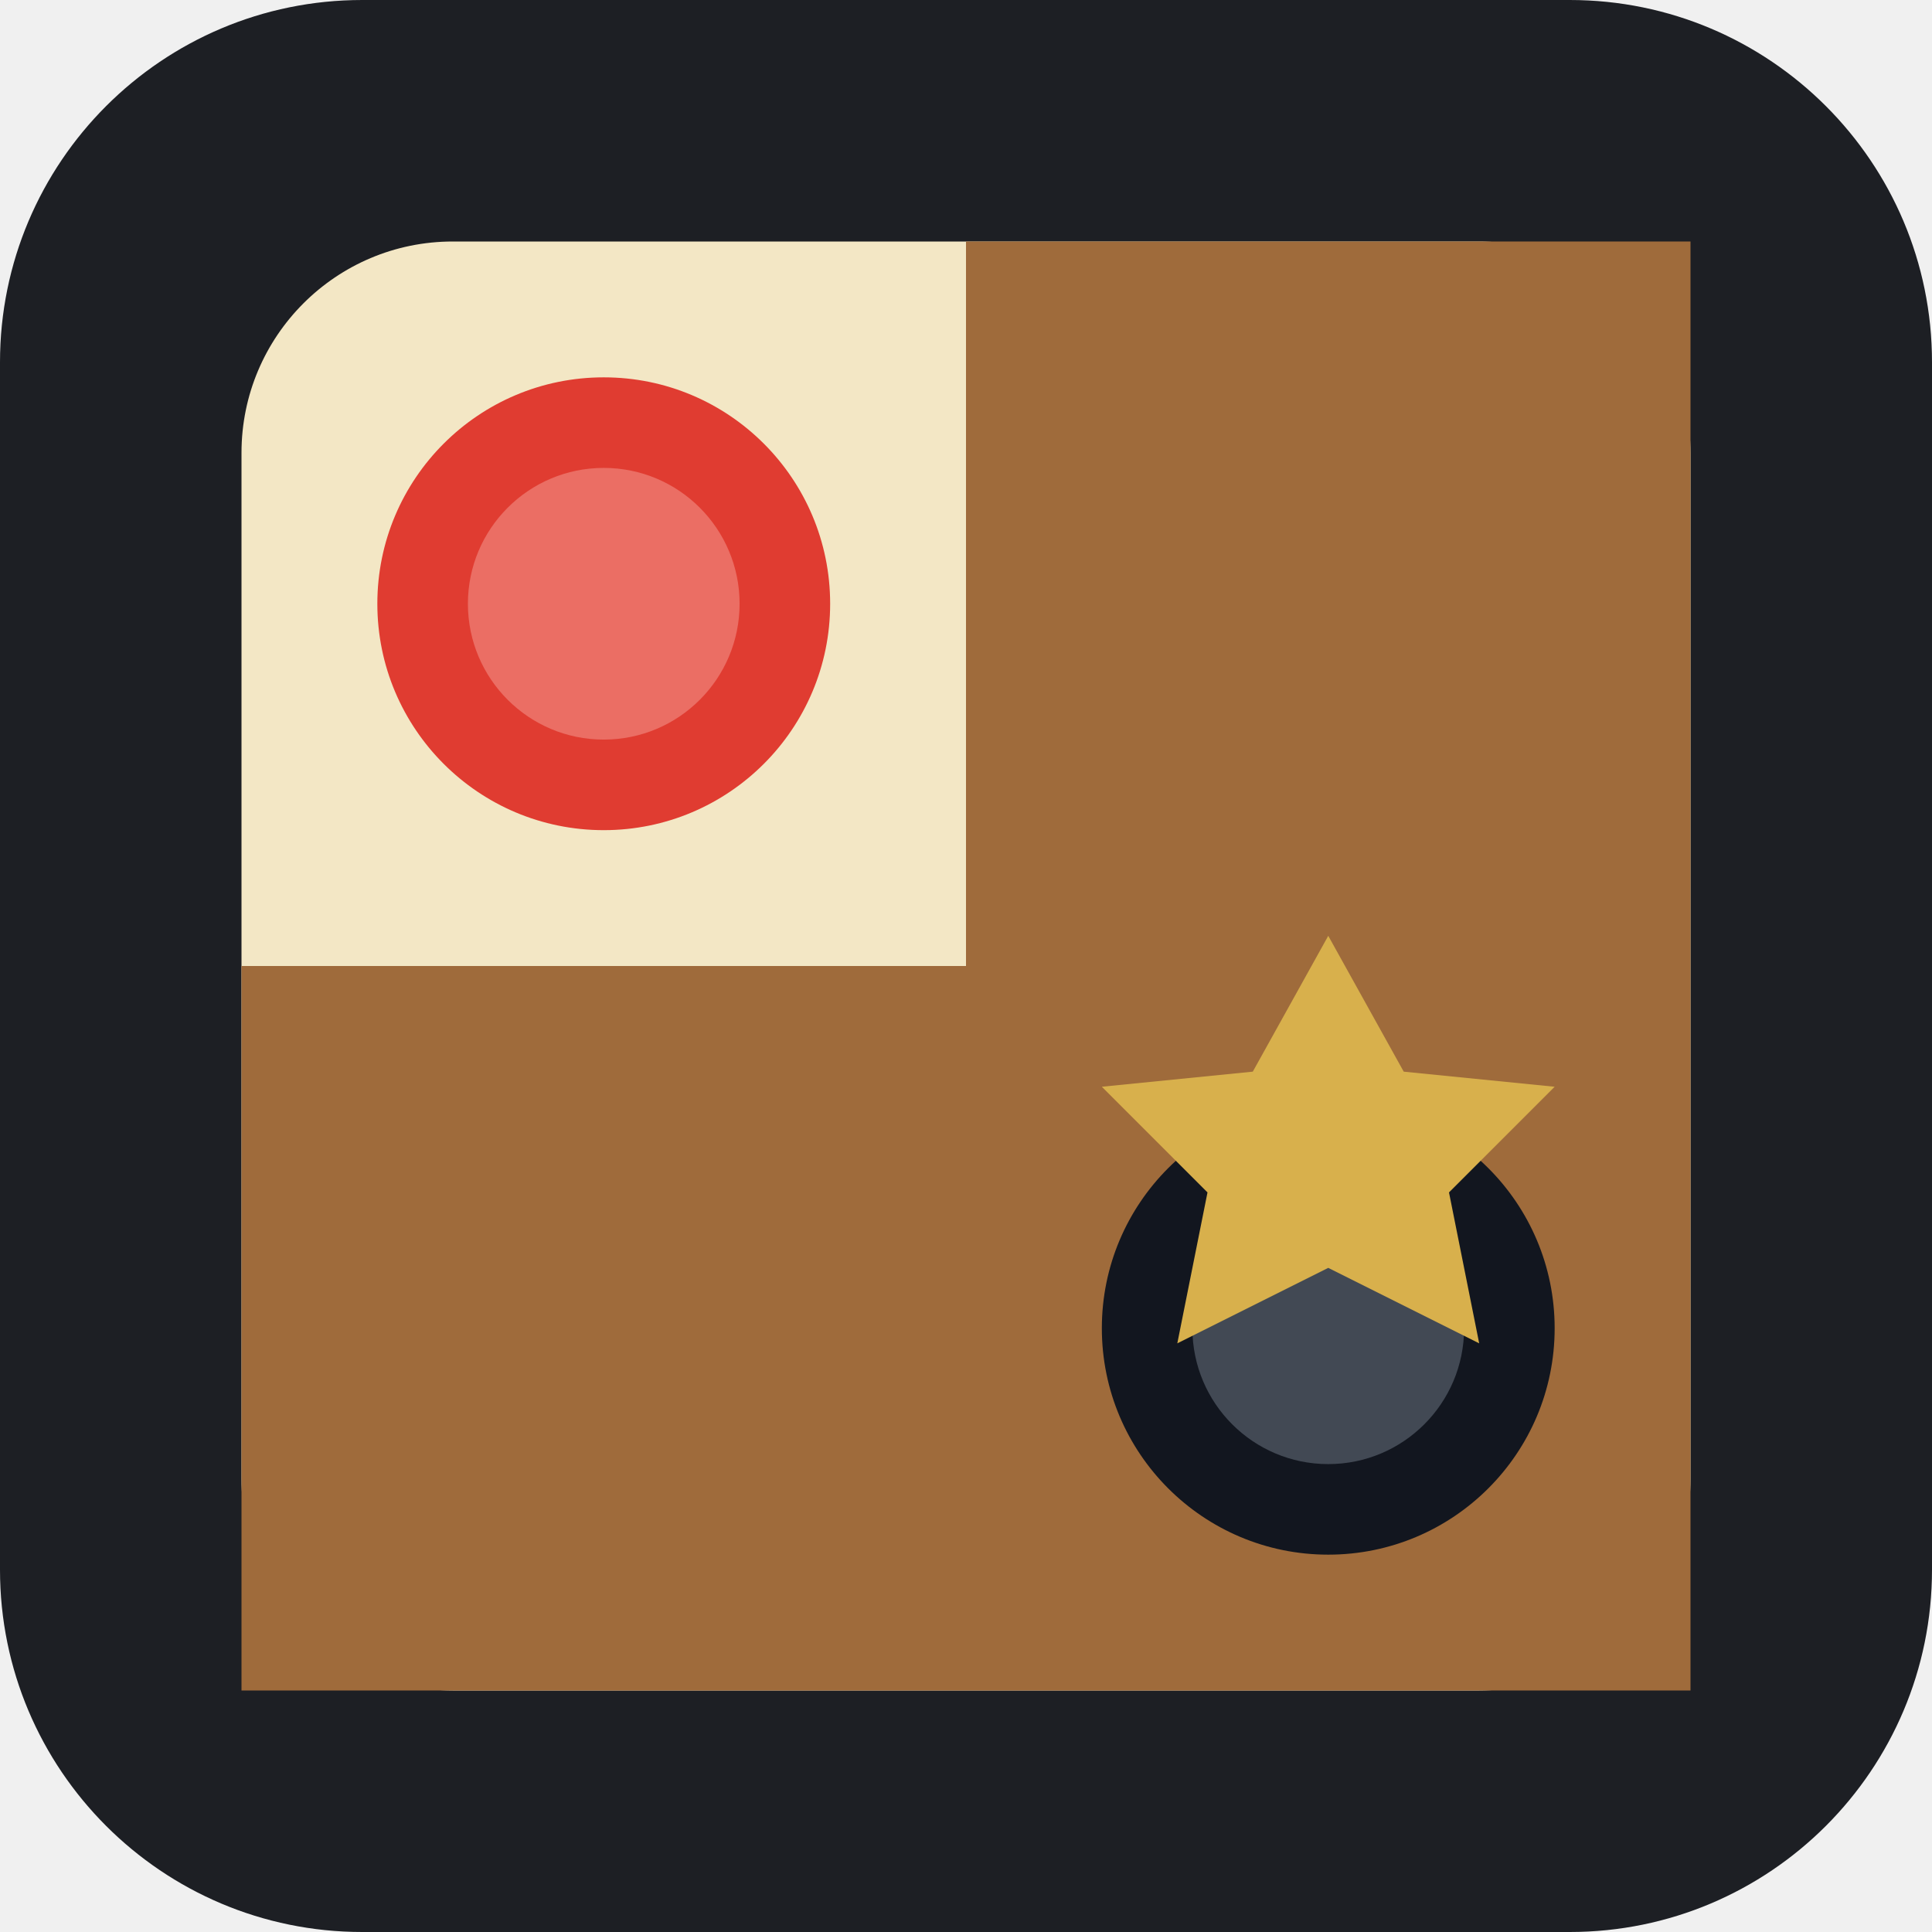
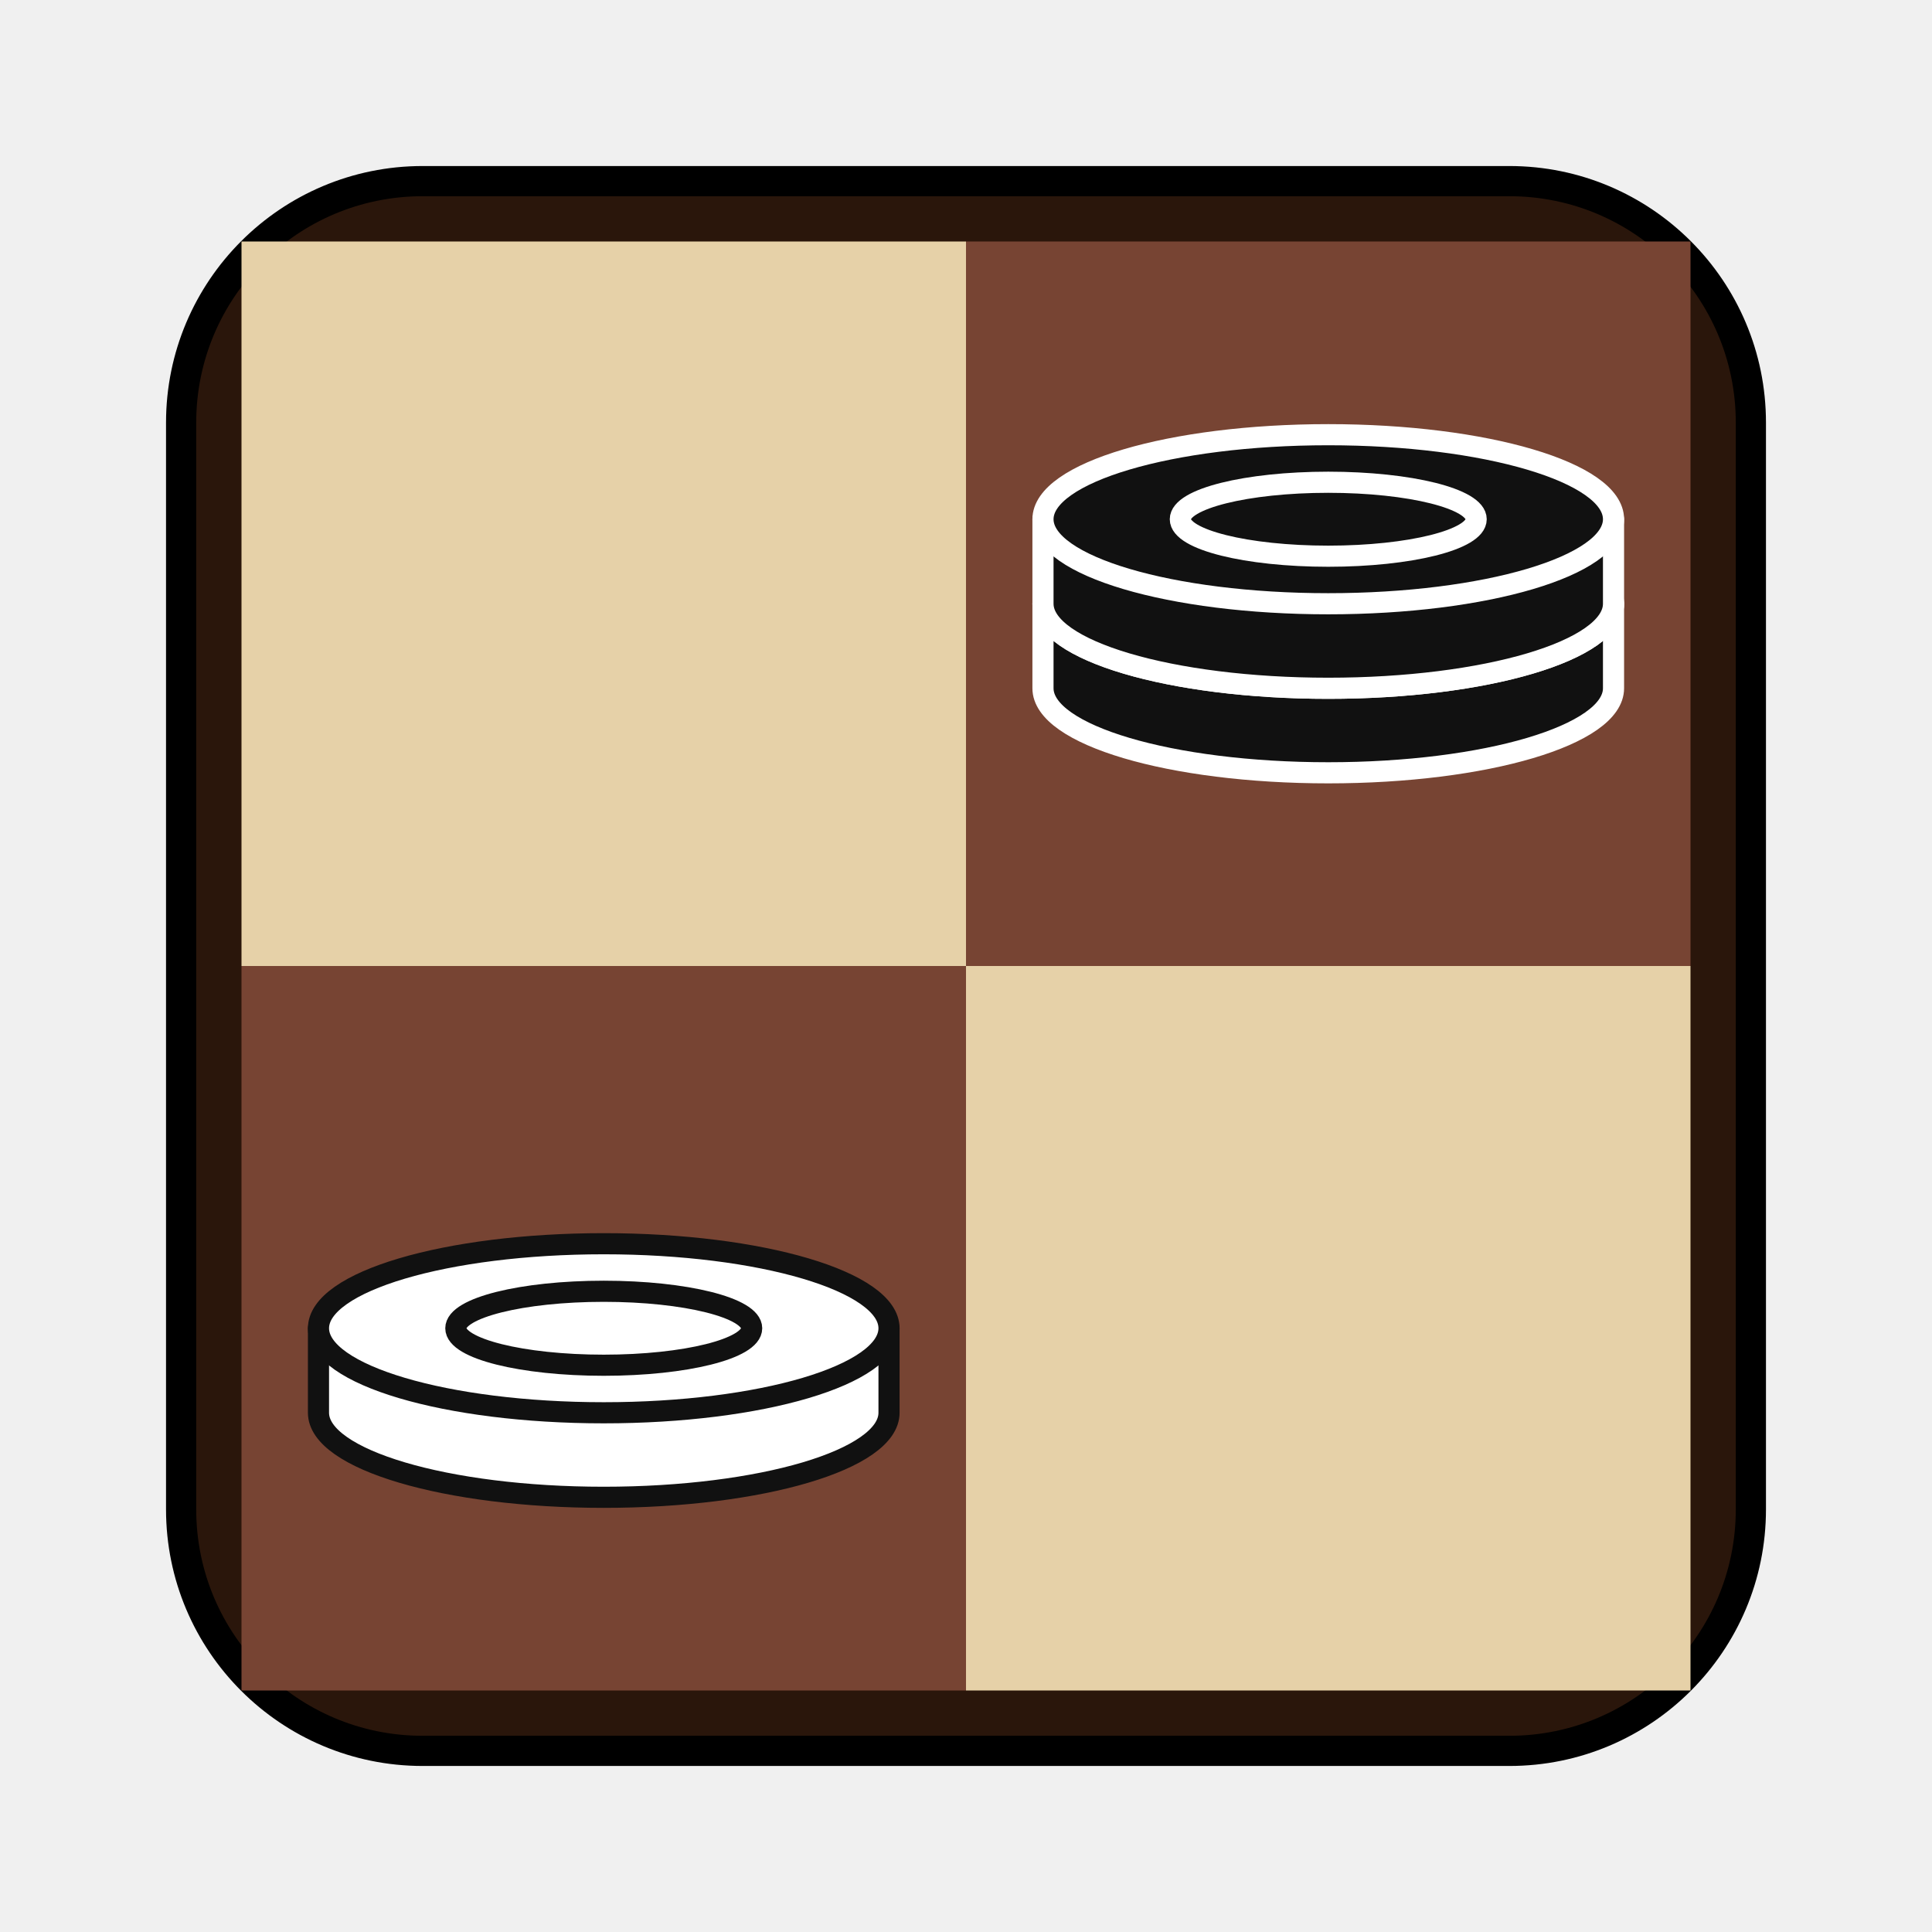
<svg xmlns="http://www.w3.org/2000/svg" viewBox="0 0 128 128">
-   <rect width="128" height="128" rx="24" fill="#1d1f24" />
+   <defs>
+     <g id="checker-layer">
+       <path d="M5 32H59V40A27 8 0 0 1 5 40Z" />
+       <ellipse cx="32" cy="32" rx="27" ry="8" />
+       <ellipse cx="32" cy="32" rx="14" ry="3.5" fill="none" />
+     </g>
+     <g id="white-man" fill="#ffffff" stroke="#111111" stroke-width="2" stroke-linecap="round" stroke-linejoin="round">
+       <use href="#checker-layer" />
+     </g>
+     <g id="black-king" fill="#111111" stroke="#ffffff" stroke-width="2" stroke-linecap="round" stroke-linejoin="round">
+       <use href="#checker-layer" />
+       <use href="#checker-layer" transform="translate(0 -8)" />
+     </g>
+   </defs>
+   <rect x="12" y="12" width="104" height="104" rx="16" fill="#2a160b" stroke="#000000" stroke-width="2" />
  <g transform="translate(16 16)">
-     <rect width="96" height="96" rx="14" fill="#f3e7c5" />
-     <path d="M48 0h48v48H48zM0 48h48v48H0zM48 48h48v48H48z" fill="#9f6b3b" />
-     <circle cx="24" cy="24" r="15" fill="#e03c31" />
-     <circle cx="24" cy="24" r="9" fill="#f8aaa2" opacity=".45" />
-     <circle cx="72" cy="72" r="15" fill="#12161f" />
-     <circle cx="72" cy="72" r="9" fill="#7d8895" opacity=".45" />
-     <path d="M72 46 77 55l10 1-7 7 2 10-10-5-10 5 2-10-7-7 10-1z" fill="#d8b04c" />
+     <rect width="48" height="48" fill="#e6d1a8" />
+     <rect x="48" width="48" height="48" fill="#774433" />
+     <rect y="48" width="48" height="48" fill="#774433" />
+     <rect x="48" y="48" width="48" height="48" fill="#e6d1a8" />
+     <use href="#black-king" transform="translate(49.6 1.6) scale(0.70)" />
+     <use href="#white-man" transform="translate(1.6 49.6) scale(0.70)" />
  </g>
</svg>
